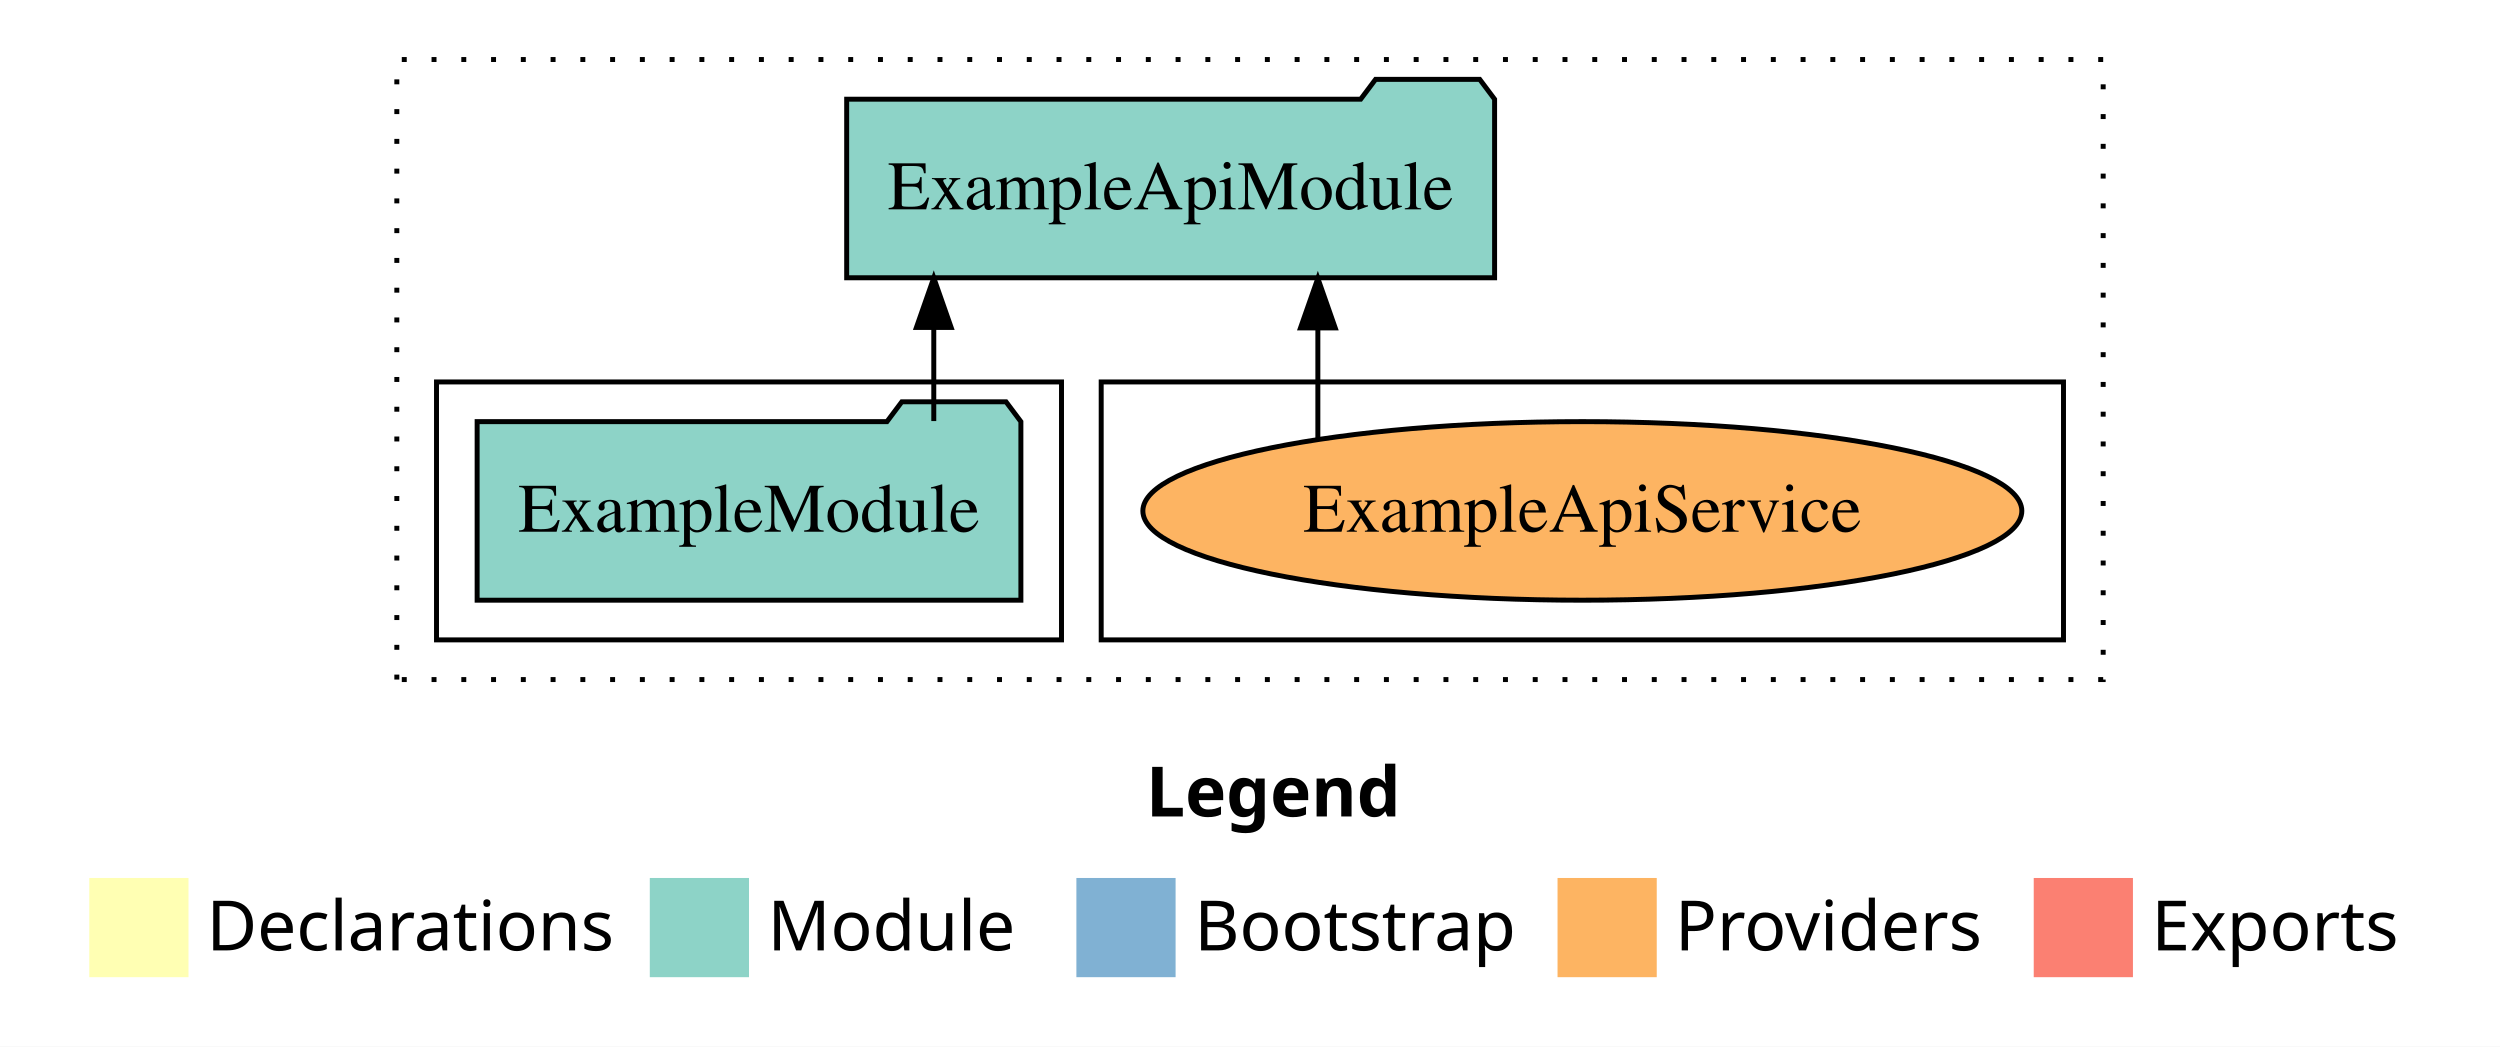
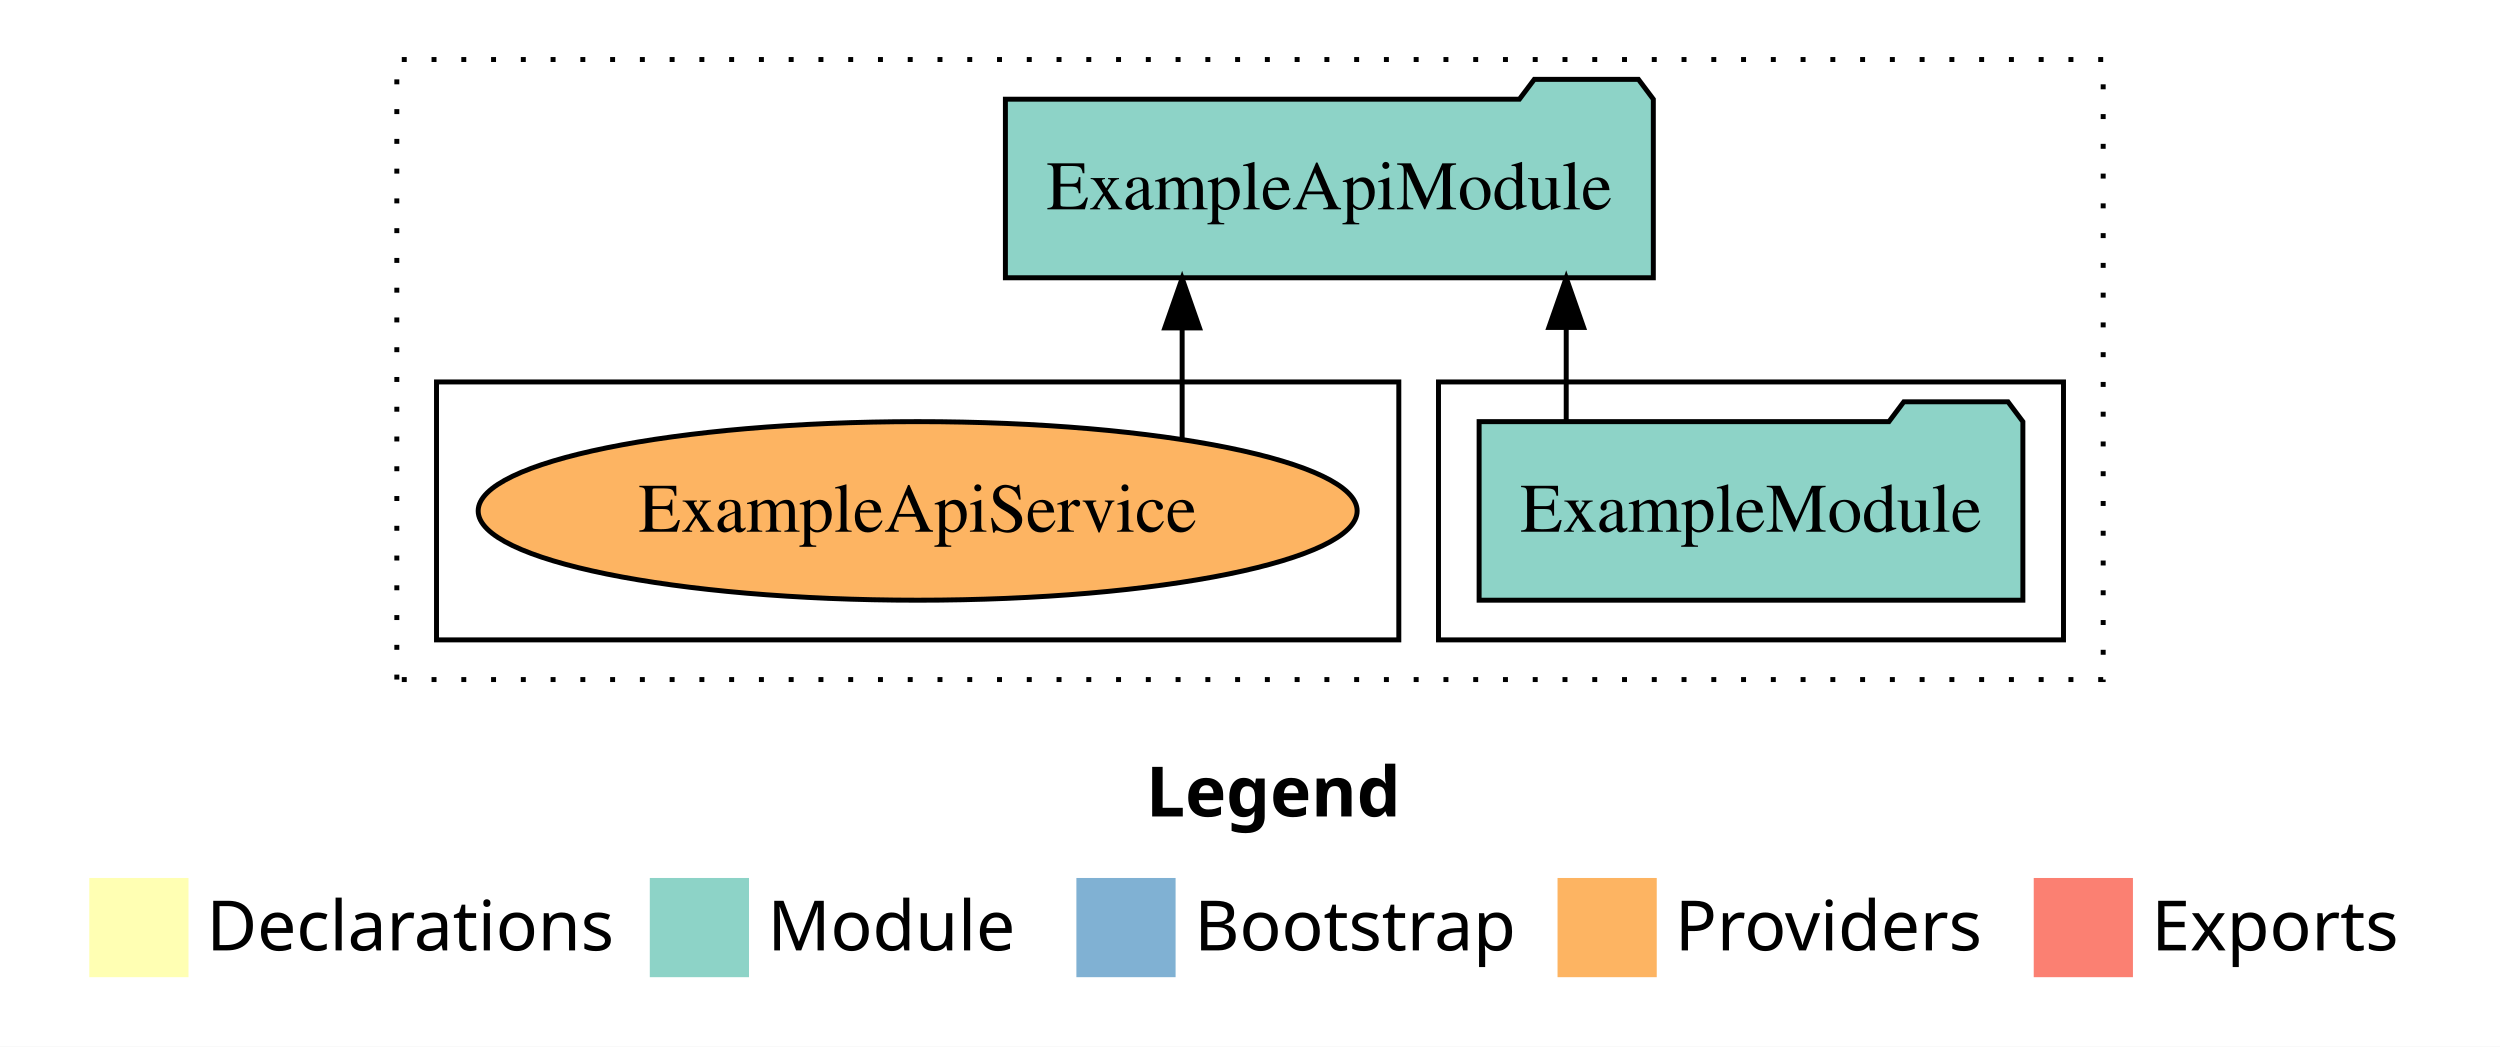
<svg xmlns="http://www.w3.org/2000/svg" width="504pt" height="211pt" viewBox="0.00 0.00 504.00 211.00">
  <g id="graph0" class="graph" transform="scale(1 1) rotate(0) translate(4 207)">
    <polygon fill="white" stroke="transparent" points="-4,4 -4,-207 500,-207 500,4 -4,4" />
    <text text-anchor="start" x="227.01" y="-42.4" font-family="Times-12" font-weight="bold" font-size="14.00">Legend</text>
    <polygon fill="#ffffb3" stroke="transparent" points="14,-10 14,-30 34,-30 34,-10 14,-10" />
    <text text-anchor="start" x="37.63" y="-15.4" font-family="Times-12" font-size="14.00">  Declarations</text>
    <polygon fill="#8dd3c7" stroke="transparent" points="127,-10 127,-30 147,-30 147,-10 127,-10" />
    <text text-anchor="start" x="150.73" y="-15.4" font-family="Times-12" font-size="14.00">  Module</text>
    <polygon fill="#80b1d3" stroke="transparent" points="213,-10 213,-30 233,-30 233,-10 213,-10" />
    <text text-anchor="start" x="236.78" y="-15.4" font-family="Times-12" font-size="14.00">  Bootstrap</text>
    <polygon fill="#fdb462" stroke="transparent" points="310,-10 310,-30 330,-30 330,-10 310,-10" />
    <text text-anchor="start" x="333.67" y="-15.4" font-family="Times-12" font-size="14.00">  Providers</text>
    <polygon fill="#fb8072" stroke="transparent" points="406,-10 406,-30 426,-30 426,-10 406,-10" />
    <text text-anchor="start" x="429.73" y="-15.4" font-family="Times-12" font-size="14.00">  Exports</text>
    <g id="clust1" class="cluster">
      <polygon fill="none" stroke="black" stroke-dasharray="1,5" points="76,-70 76,-195 420,-195 420,-70 76,-70" />
    </g>
+     <g id="clust3" class="cluster">
+       <polygon fill="none" stroke="black" points="286,-78 286,-130 412,-130 412,-78 286,-78" />
+     </g>
    <g id="clust6" class="cluster">
-       <polygon fill="none" stroke="black" points="218,-78 218,-130 412,-130 412,-78 218,-78" />
-     </g>
-     <g id="clust3" class="cluster">
-       <polygon fill="none" stroke="black" points="84,-78 84,-130 210,-130 210,-78 84,-78" />
+       <polygon fill="none" stroke="black" points="84,-78 84,-130 278,-130 278,-78 84,-78" />
    </g>
    <g id="node1" class="node">
-       <polygon fill="#8dd3c7" stroke="black" points="201.81,-122 198.81,-126 177.81,-126 174.81,-122 92.19,-122 92.19,-86 201.81,-86 201.81,-122" />
-       <text text-anchor="middle" x="147" y="-99.8" font-family="Times,serif" font-size="14.00">ExampleModule</text>
+       <polygon fill="#8dd3c7" stroke="black" points="403.81,-122 400.81,-126 379.81,-126 376.81,-122 294.19,-122 294.19,-86 403.81,-86 403.81,-122" />
+       <text text-anchor="middle" x="349" y="-99.8" font-family="Times,serif" font-size="14.00">ExampleModule</text>
    </g>
    <g id="node2" class="node">
-       <polygon fill="#8dd3c7" stroke="black" points="297.31,-187 294.31,-191 273.31,-191 270.31,-187 166.69,-187 166.69,-151 297.31,-151 297.31,-187" />
-       <text text-anchor="middle" x="232" y="-164.8" font-family="Times,serif" font-size="14.00">ExampleApiModule</text>
+       <polygon fill="#8dd3c7" stroke="black" points="329.31,-187 326.31,-191 305.31,-191 302.31,-187 198.69,-187 198.69,-151 329.31,-151 329.31,-187" />
+       <text text-anchor="middle" x="264" y="-164.8" font-family="Times,serif" font-size="14.00">ExampleApiModule</text>
    </g>
    <g id="edge1" class="edge">
-       <path fill="none" stroke="black" d="M184.25,-122.11C184.25,-122.11 184.25,-140.99 184.25,-140.99" />
-       <polygon fill="black" stroke="black" points="180.75,-140.99 184.25,-150.99 187.75,-140.99 180.75,-140.99" />
+       <path fill="none" stroke="black" d="M311.75,-122.11C311.75,-122.11 311.75,-140.99 311.75,-140.99" />
+       <polygon fill="black" stroke="black" points="308.25,-140.99 311.75,-150.99 315.25,-140.99 308.25,-140.99" />
    </g>
    <g id="node3" class="node">
-       <ellipse fill="#fdb462" stroke="black" cx="315" cy="-104" rx="88.6" ry="18" />
-       <text text-anchor="middle" x="315" y="-99.8" font-family="Times,serif" font-size="14.00">ExampleApiService</text>
+       <ellipse fill="#fdb462" stroke="black" cx="181" cy="-104" rx="88.6" ry="18" />
+       <text text-anchor="middle" x="181" y="-99.8" font-family="Times,serif" font-size="14.00">ExampleApiService</text>
    </g>
    <g id="edge2" class="edge">
-       <path fill="none" stroke="black" d="M261.68,-118.43C261.68,-118.43 261.68,-140.89 261.68,-140.89" />
-       <polygon fill="black" stroke="black" points="258.18,-140.89 261.68,-150.89 265.18,-140.89 258.18,-140.89" />
+       <path fill="none" stroke="black" d="M234.32,-118.43C234.32,-118.43 234.32,-140.89 234.32,-140.89" />
+       <polygon fill="black" stroke="black" points="230.82,-140.89 234.32,-150.89 237.82,-140.89 230.82,-140.89" />
    </g>
  </g>
</svg>
